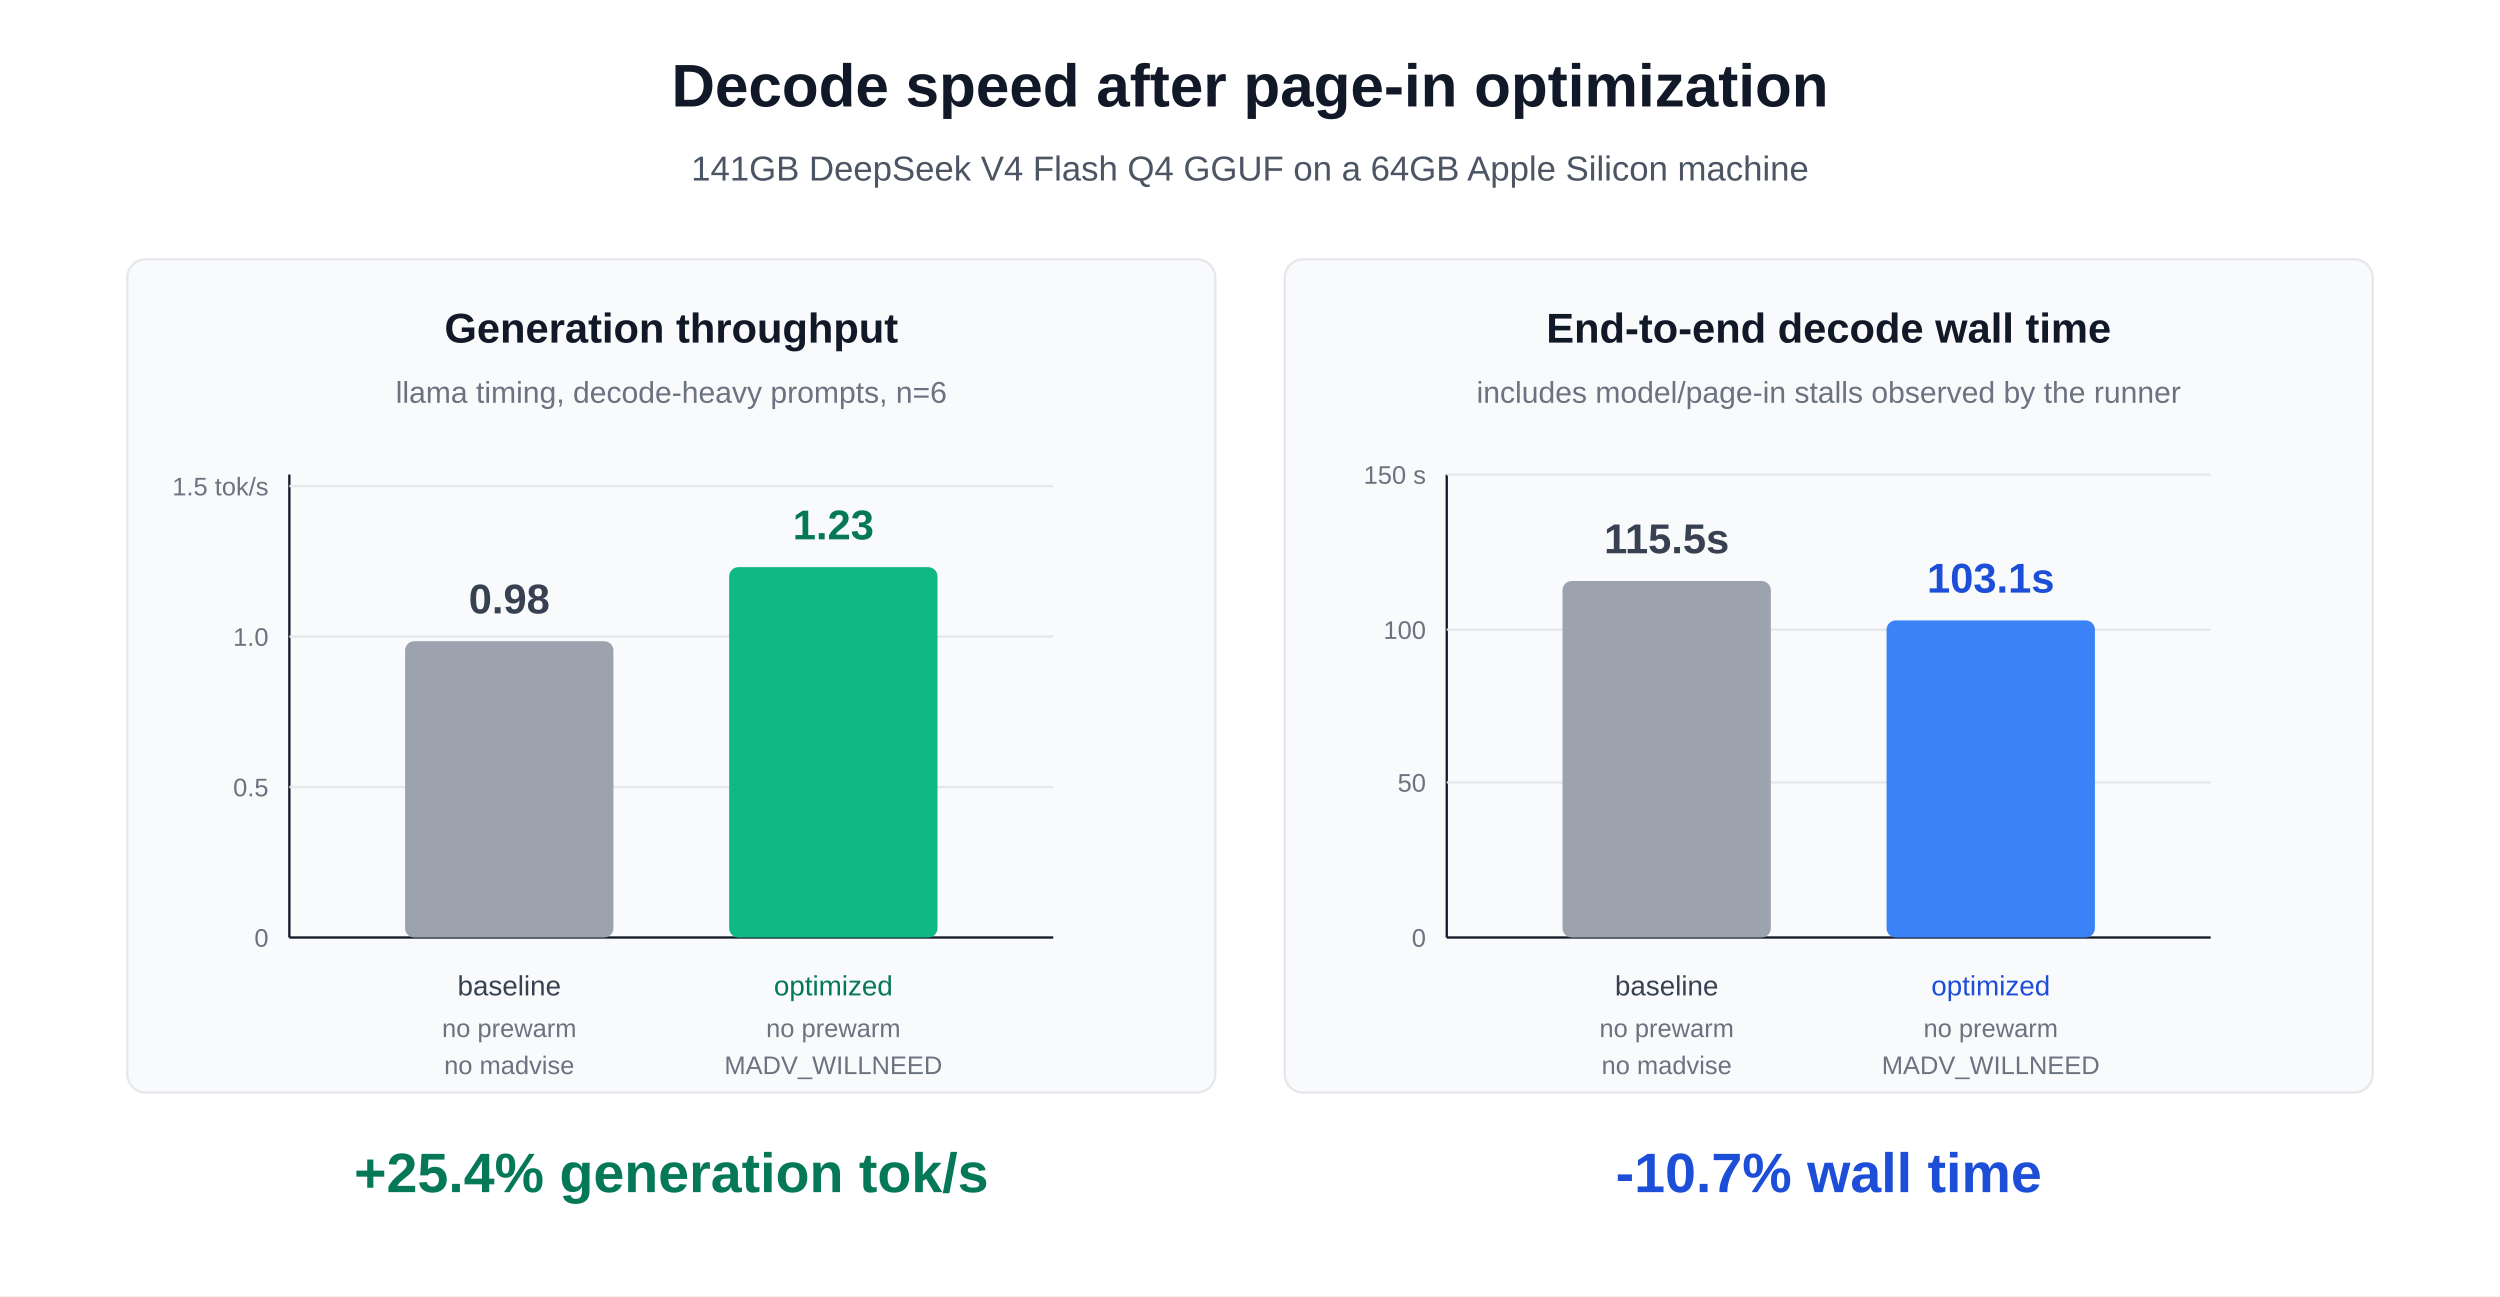
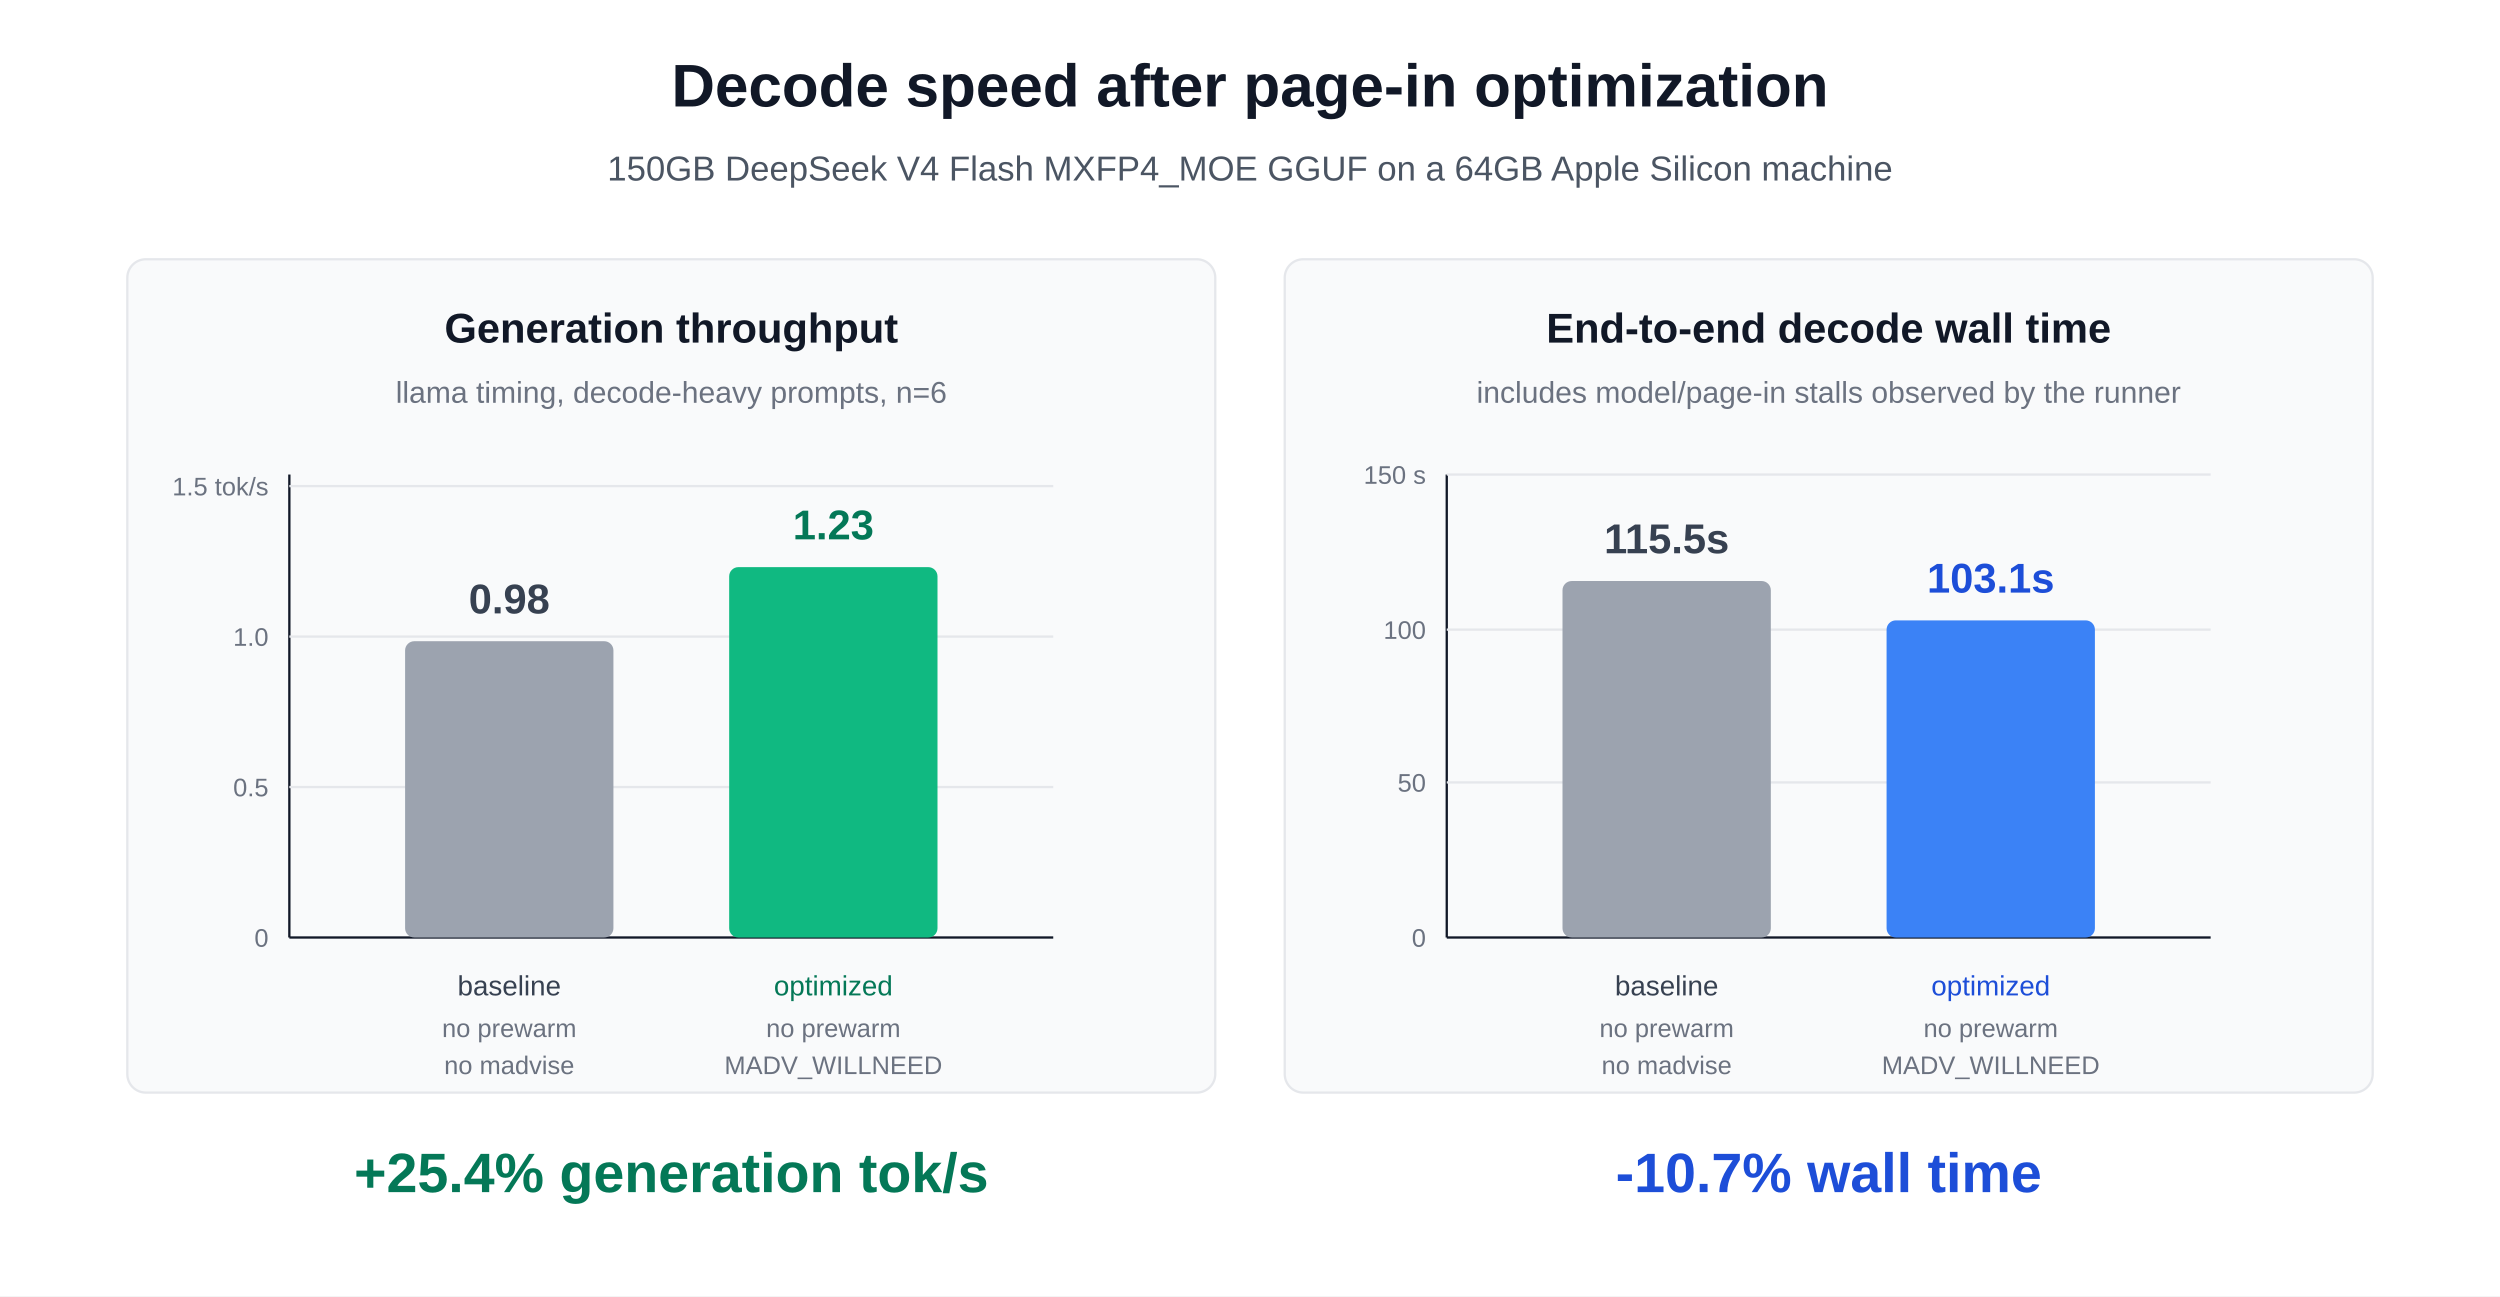
<svg xmlns="http://www.w3.org/2000/svg" width="1080" height="560" viewBox="0 0 1080 560">
  <rect width="1080" height="560" fill="#ffffff" />
  <text x="540" y="46" text-anchor="middle" font-family="Arial, Helvetica, sans-serif" font-size="26" font-weight="700" fill="#111827">Decode speed after page-in optimization</text>
-   <text x="540" y="78" text-anchor="middle" font-family="Arial, Helvetica, sans-serif" font-size="15" fill="#4b5563">141GB DeepSeek V4 Flash Q4 GGUF on a 64GB Apple Silicon machine</text>
+   <text x="540" y="78" text-anchor="middle" font-family="Arial, Helvetica, sans-serif" font-size="15" fill="#4b5563">150GB DeepSeek V4 Flash MXFP4_MOE GGUF on a 64GB Apple Silicon machine</text>
  <rect x="55" y="112" width="470" height="360" rx="8" fill="#f9fafb" stroke="#e5e7eb" />
  <text x="290" y="148" text-anchor="middle" font-family="Arial, Helvetica, sans-serif" font-size="18" font-weight="700" fill="#111827">Generation throughput</text>
  <text x="290" y="174" text-anchor="middle" font-family="Arial, Helvetica, sans-serif" font-size="13" fill="#6b7280">llama timing, decode-heavy prompts, n=6</text>
  <line x1="125" y1="405" x2="455" y2="405" stroke="#111827" stroke-width="1" />
  <line x1="125" y1="205" x2="125" y2="405" stroke="#111827" stroke-width="1" />
  <line x1="125" y1="340" x2="455" y2="340" stroke="#e5e7eb" />
  <line x1="125" y1="275" x2="455" y2="275" stroke="#e5e7eb" />
  <line x1="125" y1="210" x2="455" y2="210" stroke="#e5e7eb" />
  <text x="116" y="409" text-anchor="end" font-family="Arial, Helvetica, sans-serif" font-size="11" fill="#6b7280">0</text>
  <text x="116" y="344" text-anchor="end" font-family="Arial, Helvetica, sans-serif" font-size="11" fill="#6b7280">0.5</text>
  <text x="116" y="279" text-anchor="end" font-family="Arial, Helvetica, sans-serif" font-size="11" fill="#6b7280">1.0</text>
  <text x="116" y="214" text-anchor="end" font-family="Arial, Helvetica, sans-serif" font-size="11" fill="#6b7280">1.5 tok/s</text>
  <rect x="175" y="277" width="90" height="128" rx="4" fill="#9ca3af" />
  <text x="220" y="265" text-anchor="middle" font-family="Arial, Helvetica, sans-serif" font-size="18" font-weight="700" fill="#374151">0.98</text>
  <text x="220" y="430" text-anchor="middle" font-family="Arial, Helvetica, sans-serif" font-size="12" fill="#374151">baseline</text>
  <text x="220" y="448" text-anchor="middle" font-family="Arial, Helvetica, sans-serif" font-size="11" fill="#6b7280">no prewarm</text>
  <text x="220" y="464" text-anchor="middle" font-family="Arial, Helvetica, sans-serif" font-size="11" fill="#6b7280">no madvise</text>
  <rect x="315" y="245" width="90" height="160" rx="4" fill="#10b981" />
  <text x="360" y="233" text-anchor="middle" font-family="Arial, Helvetica, sans-serif" font-size="18" font-weight="700" fill="#047857">1.23</text>
  <text x="360" y="430" text-anchor="middle" font-family="Arial, Helvetica, sans-serif" font-size="12" fill="#047857">optimized</text>
  <text x="360" y="448" text-anchor="middle" font-family="Arial, Helvetica, sans-serif" font-size="11" fill="#6b7280">no prewarm</text>
  <text x="360" y="464" text-anchor="middle" font-family="Arial, Helvetica, sans-serif" font-size="11" fill="#6b7280">MADV_WILLNEED</text>
  <text x="290" y="515" text-anchor="middle" font-family="Arial, Helvetica, sans-serif" font-size="24" font-weight="700" fill="#047857">+25.4% generation tok/s</text>
  <rect x="555" y="112" width="470" height="360" rx="8" fill="#f9fafb" stroke="#e5e7eb" />
  <text x="790" y="148" text-anchor="middle" font-family="Arial, Helvetica, sans-serif" font-size="18" font-weight="700" fill="#111827">End-to-end decode wall time</text>
  <text x="790" y="174" text-anchor="middle" font-family="Arial, Helvetica, sans-serif" font-size="13" fill="#6b7280">includes model/page-in stalls observed by the runner</text>
  <line x1="625" y1="405" x2="955" y2="405" stroke="#111827" stroke-width="1" />
  <line x1="625" y1="205" x2="625" y2="405" stroke="#111827" stroke-width="1" />
  <line x1="625" y1="338" x2="955" y2="338" stroke="#e5e7eb" />
  <line x1="625" y1="272" x2="955" y2="272" stroke="#e5e7eb" />
  <line x1="625" y1="205" x2="955" y2="205" stroke="#e5e7eb" />
  <text x="616" y="409" text-anchor="end" font-family="Arial, Helvetica, sans-serif" font-size="11" fill="#6b7280">0</text>
  <text x="616" y="342" text-anchor="end" font-family="Arial, Helvetica, sans-serif" font-size="11" fill="#6b7280">50</text>
  <text x="616" y="276" text-anchor="end" font-family="Arial, Helvetica, sans-serif" font-size="11" fill="#6b7280">100</text>
  <text x="616" y="209" text-anchor="end" font-family="Arial, Helvetica, sans-serif" font-size="11" fill="#6b7280">150 s</text>
  <rect x="675" y="251" width="90" height="154" rx="4" fill="#9ca3af" />
  <text x="720" y="239" text-anchor="middle" font-family="Arial, Helvetica, sans-serif" font-size="18" font-weight="700" fill="#374151">115.5s</text>
  <text x="720" y="430" text-anchor="middle" font-family="Arial, Helvetica, sans-serif" font-size="12" fill="#374151">baseline</text>
  <text x="720" y="448" text-anchor="middle" font-family="Arial, Helvetica, sans-serif" font-size="11" fill="#6b7280">no prewarm</text>
  <text x="720" y="464" text-anchor="middle" font-family="Arial, Helvetica, sans-serif" font-size="11" fill="#6b7280">no madvise</text>
  <rect x="815" y="268" width="90" height="137" rx="4" fill="#3b82f6" />
  <text x="860" y="256" text-anchor="middle" font-family="Arial, Helvetica, sans-serif" font-size="18" font-weight="700" fill="#1d4ed8">103.1s</text>
  <text x="860" y="430" text-anchor="middle" font-family="Arial, Helvetica, sans-serif" font-size="12" fill="#1d4ed8">optimized</text>
  <text x="860" y="448" text-anchor="middle" font-family="Arial, Helvetica, sans-serif" font-size="11" fill="#6b7280">no prewarm</text>
  <text x="860" y="464" text-anchor="middle" font-family="Arial, Helvetica, sans-serif" font-size="11" fill="#6b7280">MADV_WILLNEED</text>
  <text x="790" y="515" text-anchor="middle" font-family="Arial, Helvetica, sans-serif" font-size="24" font-weight="700" fill="#1d4ed8">-10.7% wall time</text>
</svg>
